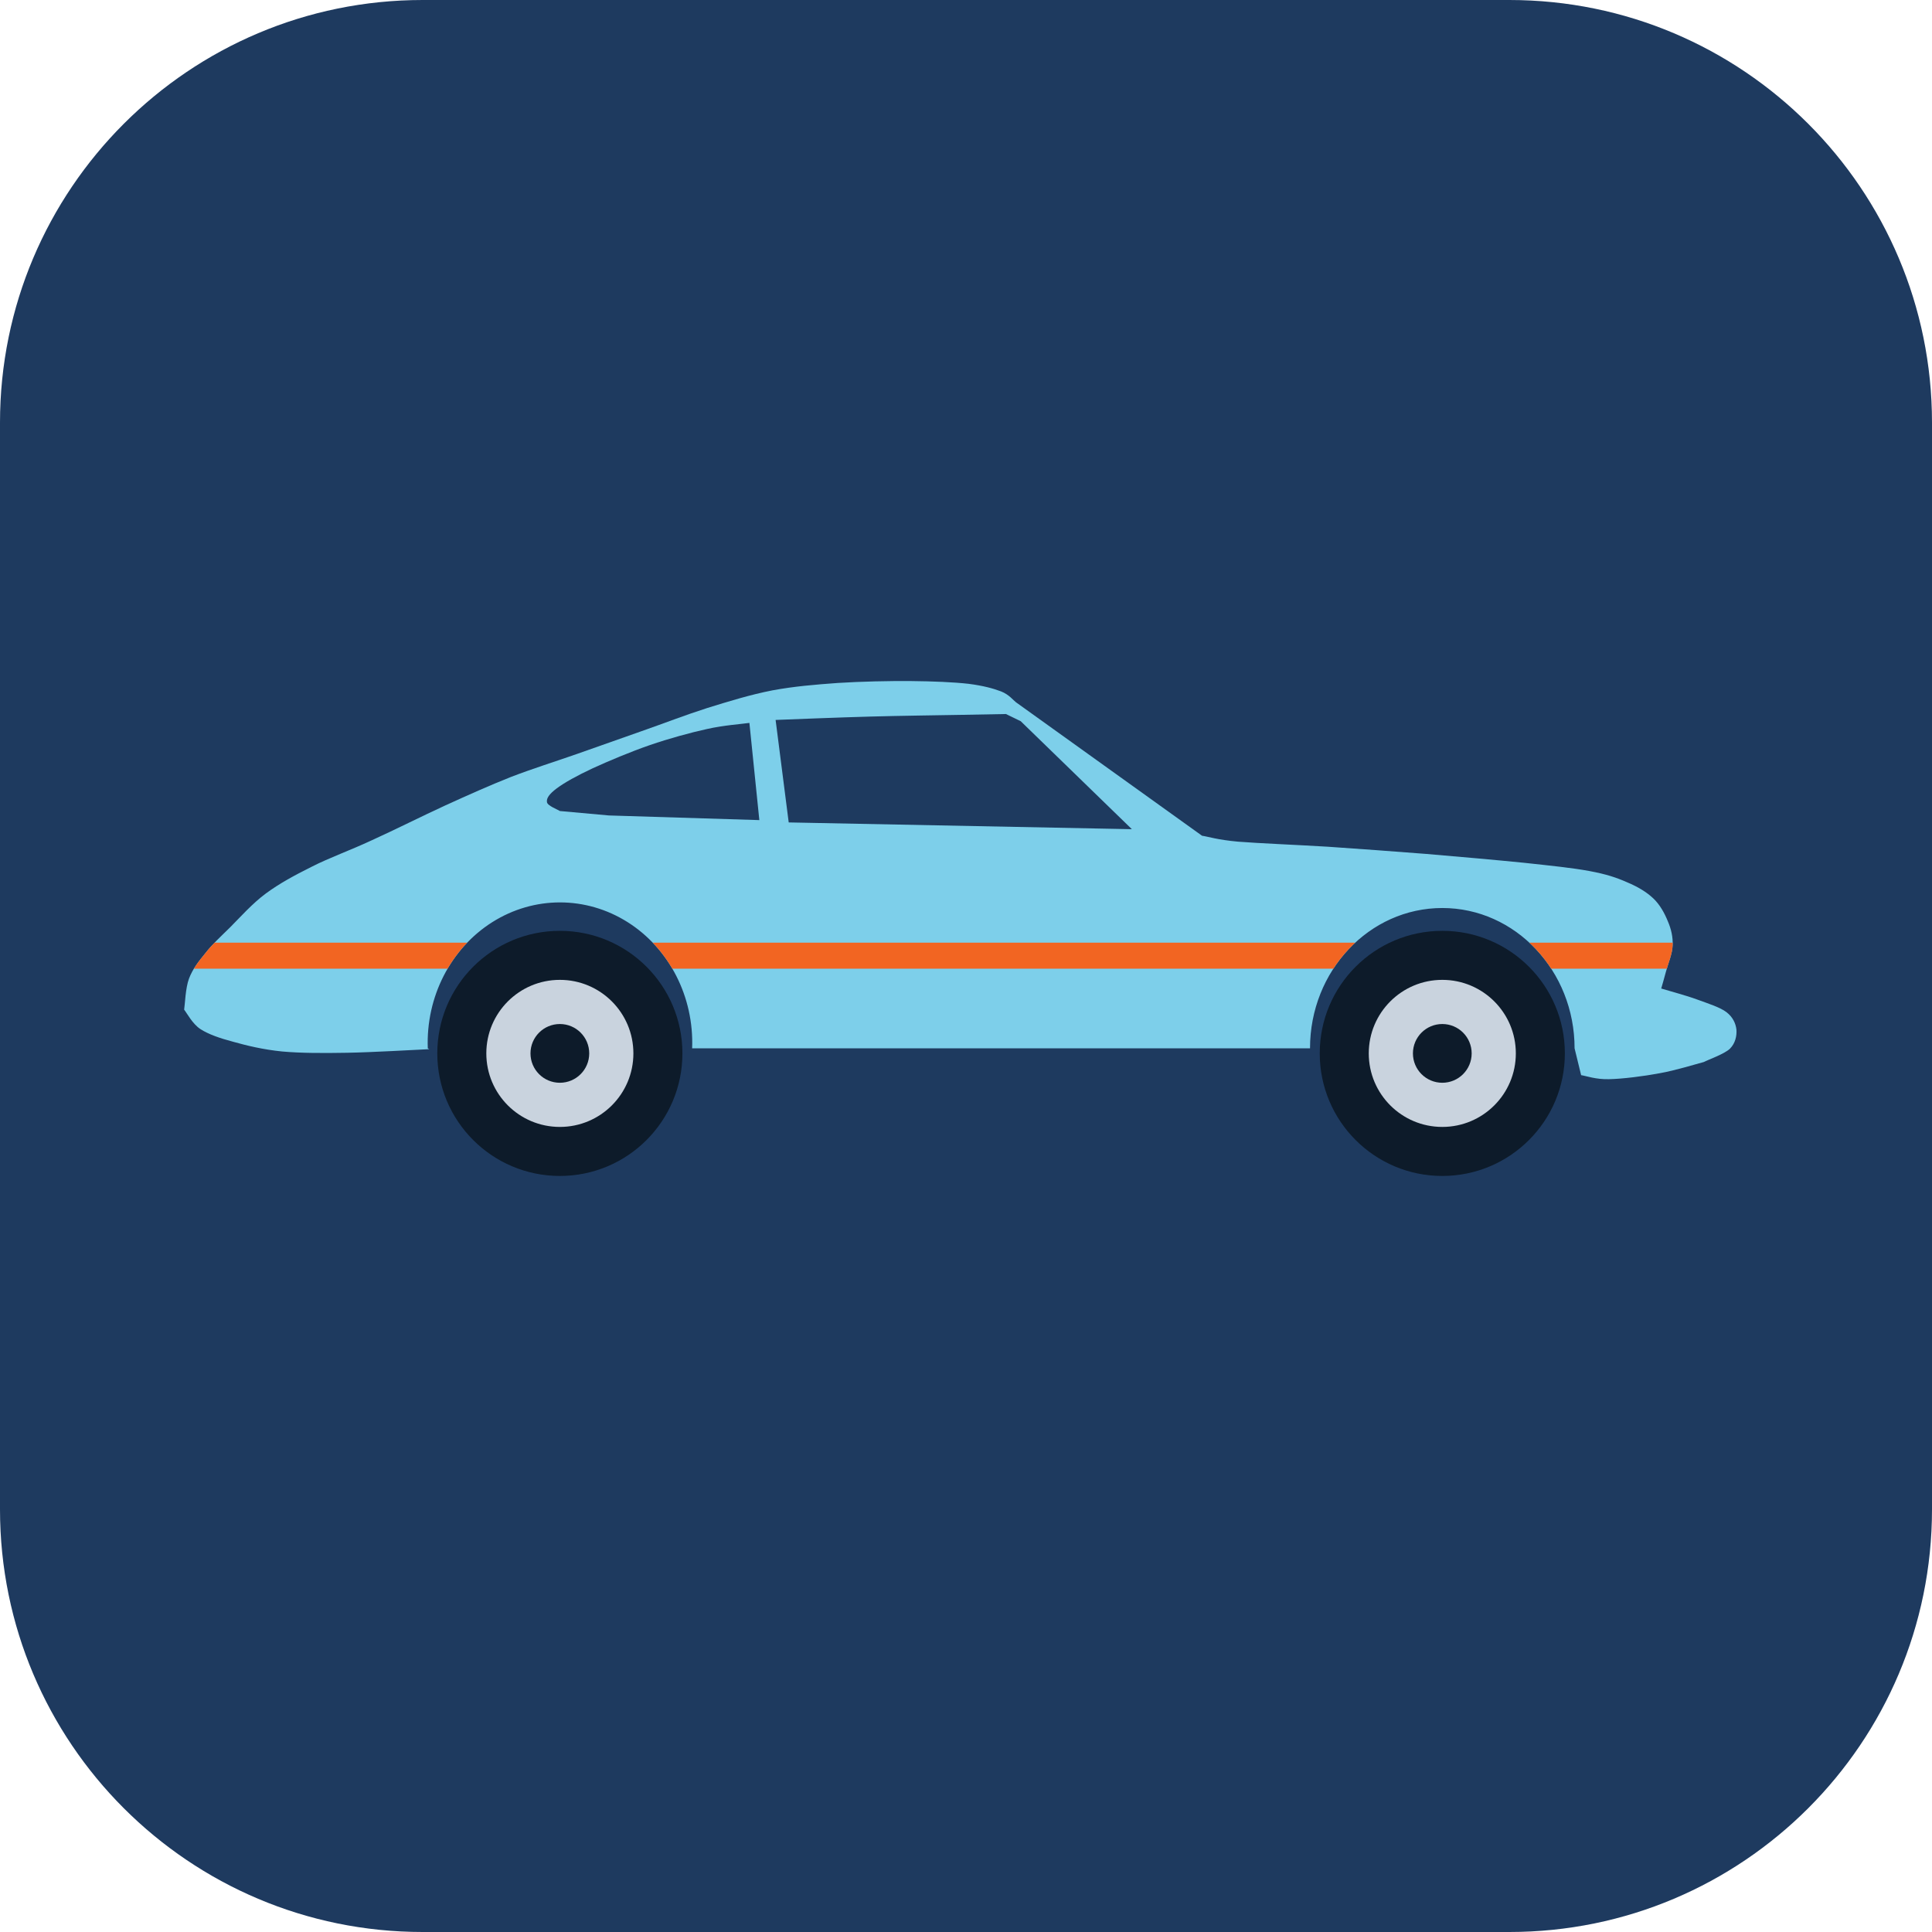
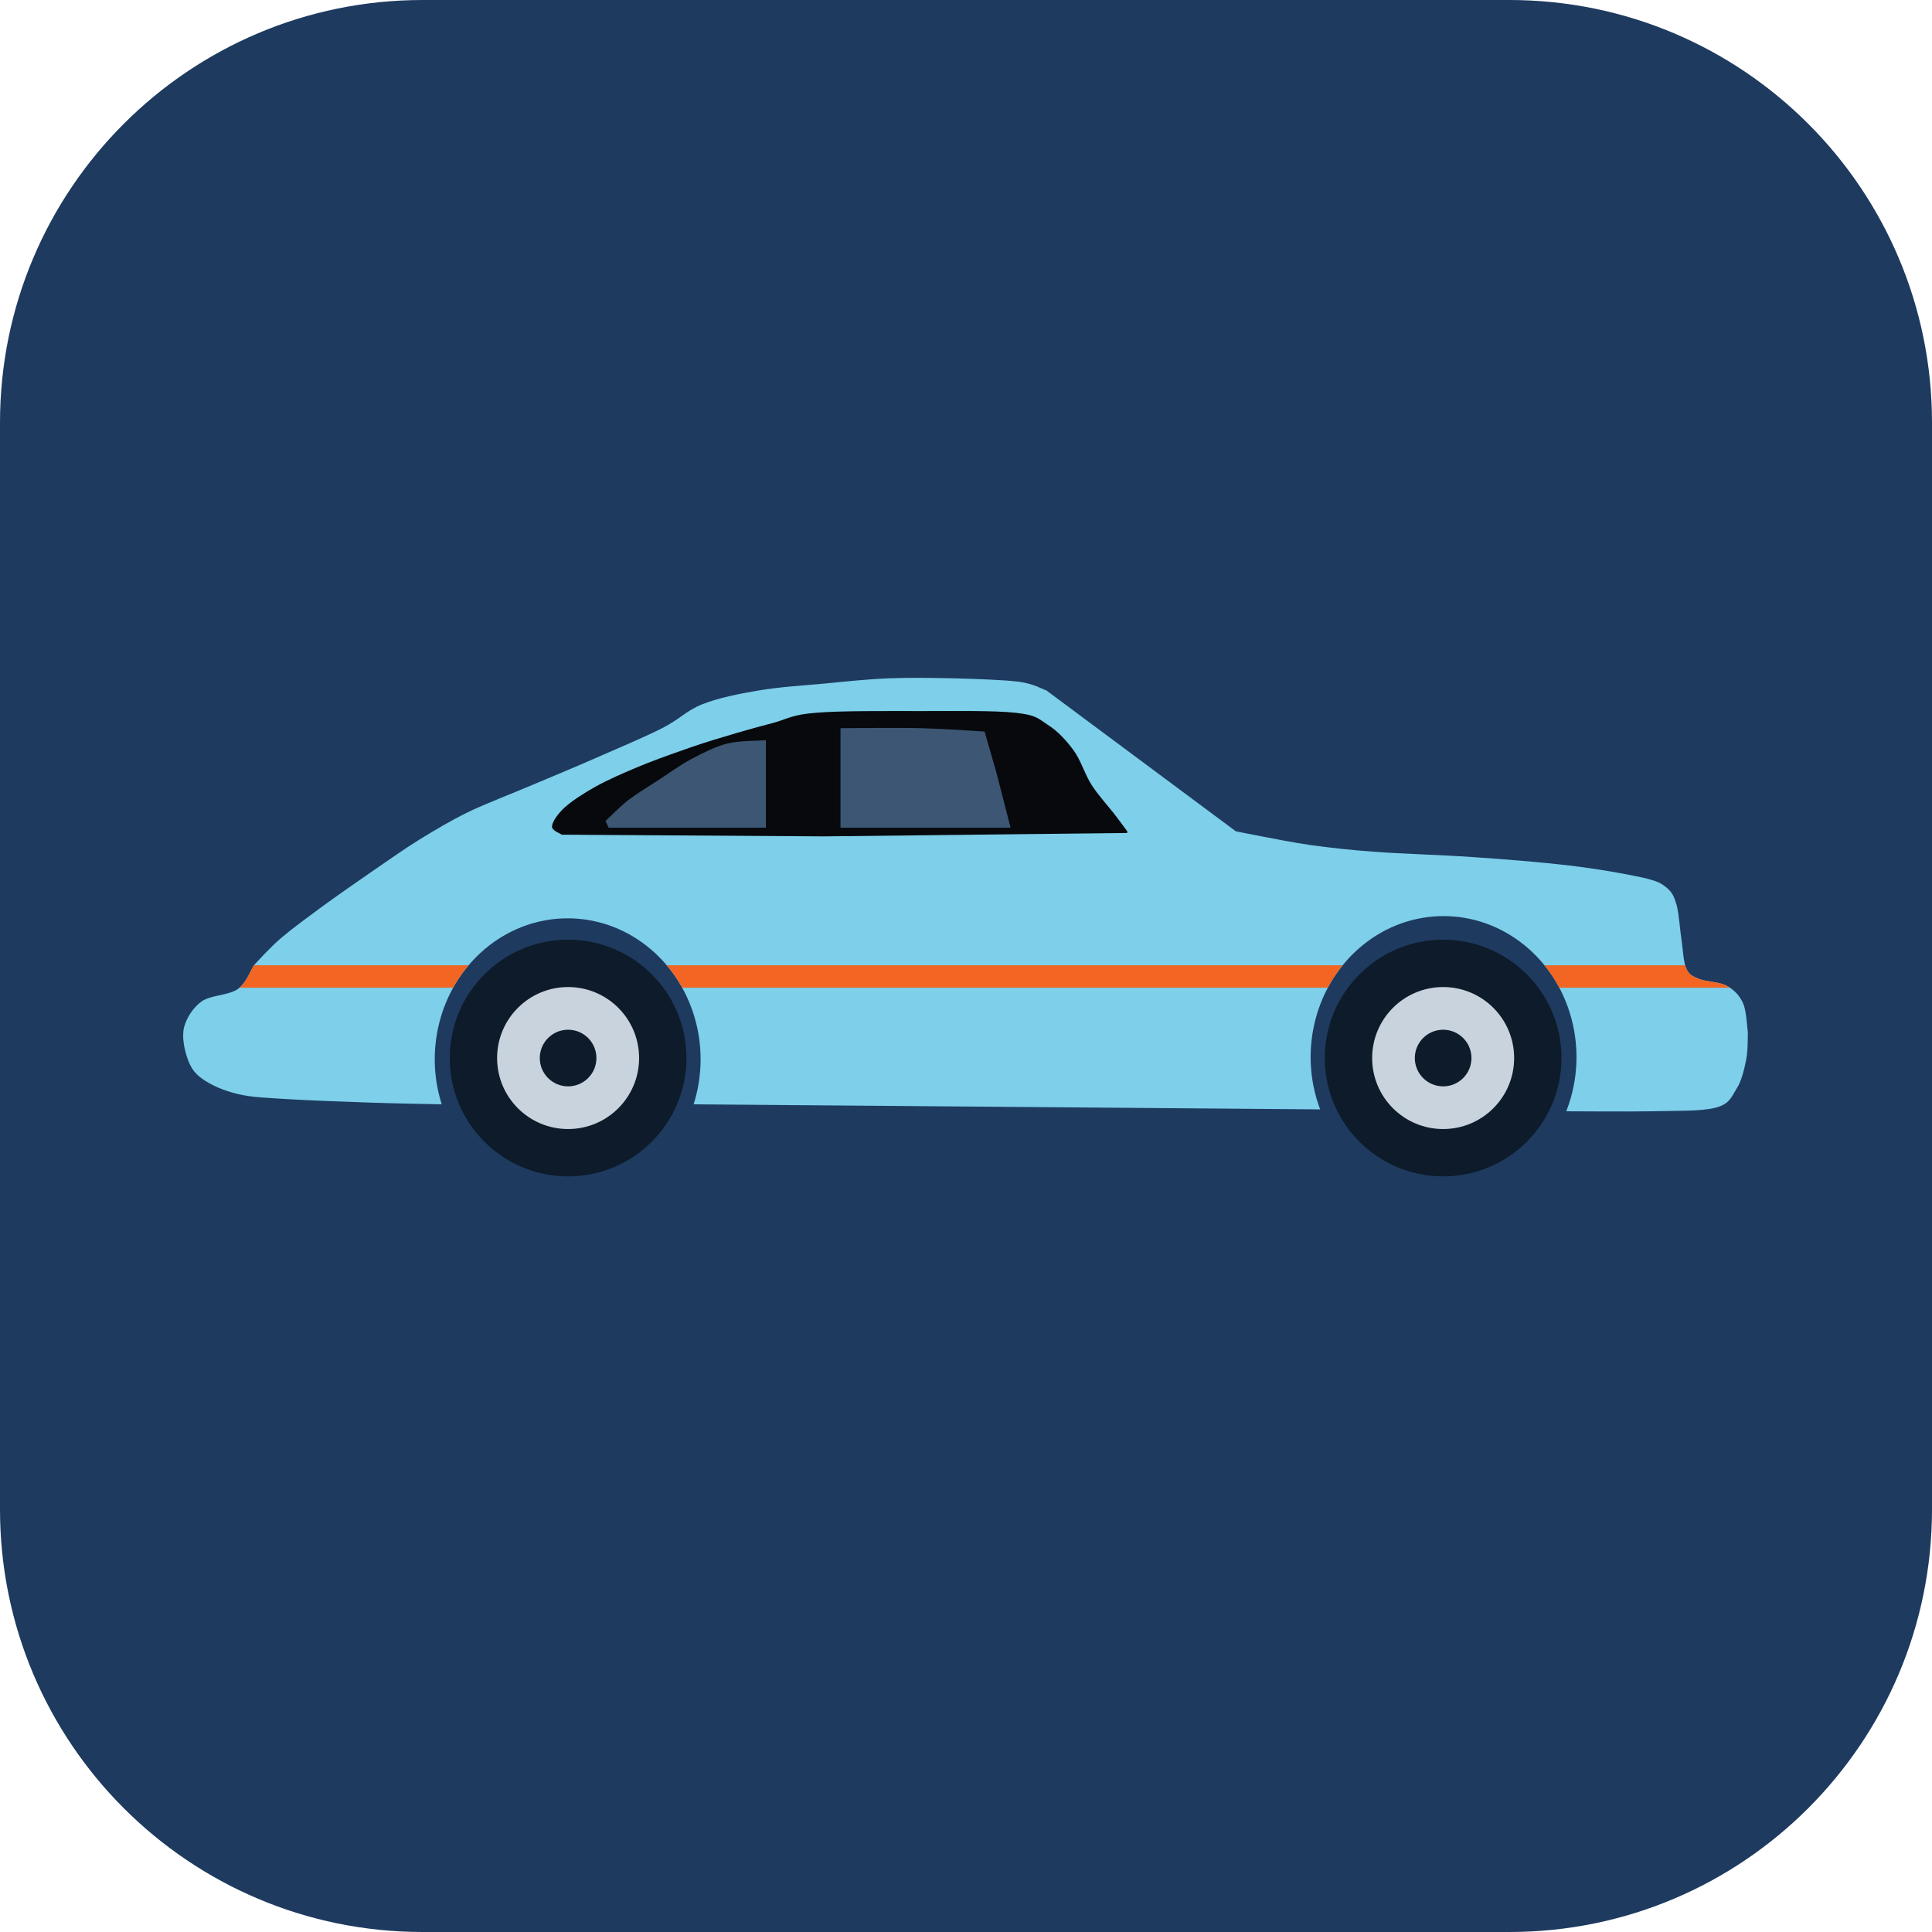
<svg xmlns="http://www.w3.org/2000/svg" viewBox="0 0 64 64">
-   <style>.logo-body{fill:#7DCFEA}.logo-stripe{fill:#F26522}.logo-glass{fill:#1E3A5F}.logo-wheel{fill:#0D1B2A}.logo-rim{fill:#C9D3DE}</style>
+   <style>.logo-body{fill:#7DCFEA}.logo-stripe{fill:#F26522}.logo-trim{fill:#07090C}.logo-glass{fill:#3D5673}.logo-wheel{fill:#0D1B2A}.logo-rim{fill:#C9D3DE}</style>
  <rect width="64" height="64" rx="14" fill="#1E3A5F" />
  <g transform="translate(4 21) scale(0.7)">
    <defs>
      <clipPath id="logo-body-clip">
-         <path d="M3 17.78C3.04 17.54 3.06 16.76 3.23 16.31C3.4 15.86 3.68 15.5 4.01 15.1C4.33 14.69 4.69 14.36 5.17 13.89C5.64 13.42 6.22 12.76 6.87 12.28C7.51 11.81 8.19 11.44 9.03 11.02C9.87 10.59 10.84 10.25 11.89 9.76C12.95 9.28 14.28 8.61 15.37 8.11C16.47 7.61 17.43 7.18 18.46 6.77C19.5 6.37 20.53 6.05 21.56 5.69C22.59 5.33 23.62 4.96 24.65 4.6C25.68 4.24 26.71 3.84 27.74 3.51C28.77 3.19 29.81 2.87 30.84 2.67C31.87 2.48 32.83 2.4 33.93 2.32C35.03 2.25 36.38 2.22 37.41 2.23C38.44 2.24 39.41 2.28 40.12 2.36C40.82 2.45 41.29 2.58 41.66 2.72C42.04 2.87 42.24 3.14 42.36 3.23L51.17 9.55C51.46 9.59 51.88 9.74 52.87 9.83C53.87 9.91 55.65 9.98 57.13 10.07C58.61 10.17 60.22 10.29 61.77 10.41C63.31 10.54 65.12 10.7 66.41 10.83C67.7 10.97 68.69 11.07 69.5 11.22C70.31 11.37 70.78 11.53 71.28 11.75C71.78 11.96 72.19 12.2 72.52 12.51C72.84 12.81 73.06 13.22 73.21 13.59C73.37 13.96 73.46 14.34 73.44 14.74C73.43 15.13 73.22 15.62 73.13 15.96C73.04 16.3 72.94 16.64 72.9 16.78C73.19 16.87 74.09 17.11 74.6 17.3C75.12 17.49 75.69 17.67 75.99 17.9C76.3 18.14 76.43 18.45 76.46 18.73C76.48 19.02 76.41 19.37 76.15 19.63C75.89 19.88 75.12 20.15 74.91 20.26C74.56 20.35 73.57 20.66 72.82 20.79C72.08 20.93 71.05 21.06 70.43 21.07C69.81 21.09 69.33 20.91 69.11 20.88L68.8 19.61A6.26 6.64 0 1 0 56.28 19.61L27.04 19.61A6.26 6.64 0 1 0 14.53 19.61L14.6 19.65C13.95 19.68 11.89 19.8 10.73 19.82C9.57 19.84 8.54 19.84 7.64 19.76C6.74 19.67 5.96 19.48 5.32 19.3C4.68 19.13 4.16 18.95 3.77 18.7C3.39 18.45 3.13 17.94 3 17.78Z" />
+         <path d="M77 18.85C76.96 18.62 76.94 17.83 76.77 17.47C76.6 17.1 76.35 16.84 76 16.65C75.66 16.46 75.02 16.46 74.7 16.33C74.38 16.19 74.23 16.15 74.09 15.84C73.95 15.53 73.93 14.96 73.86 14.46C73.78 13.96 73.74 13.24 73.63 12.83C73.51 12.43 73.43 12.24 73.17 12.02C72.9 11.8 72.78 11.71 72.02 11.53C71.25 11.36 69.91 11.12 68.56 10.96C67.22 10.8 65.5 10.66 63.96 10.56C62.43 10.45 60.64 10.41 59.36 10.31C58.08 10.22 57.19 10.11 56.3 9.99C55.4 9.86 54.58 9.69 53.99 9.58C53.41 9.47 52.97 9.38 52.77 9.34L43.8 2.67C43.58 2.6 43.22 2.36 42.49 2.26C41.76 2.17 40.45 2.13 39.42 2.1C38.4 2.08 37.38 2.06 36.36 2.1C35.34 2.14 34.31 2.25 33.29 2.35C32.27 2.44 31.18 2.51 30.22 2.67C29.26 2.83 28.31 3.02 27.54 3.32C26.77 3.62 26.45 4.04 25.62 4.46C24.79 4.88 23.58 5.39 22.55 5.84C21.53 6.29 20.51 6.71 19.49 7.14C18.46 7.58 17.31 8.01 16.42 8.44C15.53 8.88 14.89 9.27 14.12 9.74C13.35 10.22 12.59 10.76 11.82 11.29C11.05 11.82 10.22 12.4 9.52 12.91C8.82 13.43 8.14 13.92 7.6 14.38C7.06 14.84 6.51 15.46 6.3 15.68C6.17 15.87 5.94 16.53 5.53 16.81C5.12 17.1 4.27 17.09 3.84 17.38C3.42 17.68 3.12 18.16 3 18.6C2.88 19.05 3.01 19.66 3.15 20.07C3.29 20.47 3.45 20.76 3.84 21.04C4.24 21.33 4.84 21.61 5.53 21.77C6.22 21.94 6.94 21.95 7.98 22.02C9.03 22.08 10.62 22.14 11.82 22.18C13.02 22.22 14.63 22.25 15.19 22.26A6.29 6.67 0 1 1 27.11 22.26L56.76 22.5A6.29 6.67 0 1 1 68.44 22.5L68.41 22.59C69.08 22.59 71.22 22.61 72.4 22.59C73.57 22.56 74.79 22.6 75.47 22.42C76.14 22.25 76.22 21.91 76.46 21.53C76.71 21.15 76.83 20.59 76.92 20.15C77.01 19.7 76.99 19.06 77 18.85Z" />
      </clipPath>
    </defs>
-     <path class="logo-body" d="M3 17.78C3.04 17.54 3.06 16.76 3.23 16.31C3.4 15.86 3.68 15.5 4.01 15.1C4.33 14.69 4.69 14.36 5.17 13.89C5.64 13.42 6.22 12.76 6.87 12.28C7.51 11.81 8.19 11.44 9.03 11.02C9.87 10.59 10.84 10.25 11.89 9.76C12.95 9.28 14.28 8.61 15.37 8.11C16.47 7.61 17.43 7.18 18.46 6.77C19.5 6.37 20.53 6.05 21.56 5.69C22.59 5.33 23.62 4.96 24.65 4.6C25.68 4.24 26.71 3.84 27.74 3.51C28.77 3.19 29.81 2.87 30.84 2.67C31.87 2.48 32.83 2.4 33.93 2.32C35.03 2.25 36.38 2.22 37.41 2.23C38.44 2.24 39.41 2.28 40.12 2.36C40.82 2.45 41.29 2.58 41.66 2.72C42.04 2.87 42.24 3.14 42.36 3.23L51.17 9.55C51.46 9.59 51.88 9.74 52.87 9.83C53.87 9.91 55.65 9.98 57.13 10.07C58.61 10.17 60.22 10.29 61.77 10.41C63.31 10.54 65.12 10.7 66.41 10.83C67.7 10.97 68.69 11.07 69.5 11.22C70.31 11.37 70.78 11.53 71.28 11.75C71.78 11.96 72.19 12.2 72.52 12.51C72.84 12.81 73.06 13.22 73.21 13.59C73.37 13.96 73.46 14.34 73.44 14.74C73.43 15.13 73.22 15.62 73.13 15.96C73.04 16.3 72.94 16.64 72.9 16.78C73.19 16.87 74.09 17.11 74.6 17.3C75.12 17.49 75.69 17.67 75.99 17.9C76.3 18.14 76.43 18.45 76.46 18.73C76.48 19.02 76.41 19.37 76.15 19.63C75.89 19.88 75.12 20.15 74.91 20.26C74.56 20.35 73.57 20.66 72.82 20.79C72.08 20.93 71.05 21.06 70.43 21.07C69.81 21.09 69.33 20.91 69.11 20.88L68.8 19.61A6.26 6.64 0 1 0 56.28 19.61L27.04 19.61A6.26 6.64 0 1 0 14.53 19.61L14.6 19.65C13.95 19.68 11.89 19.8 10.73 19.82C9.57 19.84 8.54 19.84 7.64 19.76C6.74 19.67 5.96 19.48 5.32 19.3C4.68 19.13 4.16 18.95 3.77 18.7C3.39 18.45 3.13 17.94 3 17.78Z" />
-     <path class="logo-stripe" clip-path="url(#logo-body-clip)" d="M0 14.61h80v1.23H0z" />
-     <path class="logo-glass" d="M29.75 4.21C29.42 4.26 28.53 4.32 27.74 4.5C26.96 4.67 25.94 4.95 25.04 5.26C24.14 5.57 23.07 6.02 22.33 6.36C21.6 6.7 20.99 7.04 20.63 7.31C20.27 7.58 20.14 7.78 20.17 7.96C20.19 8.13 20.68 8.31 20.78 8.38L23.1 8.59L30.22 8.81ZM30.99 4.07C31.74 4.04 34.02 3.95 35.48 3.91C36.93 3.87 38.66 3.85 39.73 3.83C40.8 3.81 41.53 3.8 41.89 3.79L42.59 4.13L47.85 9.24L31.61 8.92Z" />
-     <circle class="logo-wheel" cx="62.54" cy="19.85" r="5.8" />
-     <circle class="logo-rim" cx="62.54" cy="19.85" r="3.48" />
-     <circle class="logo-wheel" cx="62.54" cy="19.85" r="1.39" />
-     <circle class="logo-wheel" cx="20.78" cy="19.85" r="5.8" />
-     <circle class="logo-rim" cx="20.78" cy="19.85" r="3.48" />
-     <circle class="logo-wheel" cx="20.78" cy="19.85" r="1.39" />
+     <path class="logo-body" d="M77 18.85C76.96 18.62 76.94 17.83 76.77 17.47C76.6 17.1 76.35 16.84 76 16.65C75.66 16.46 75.02 16.46 74.7 16.33C74.38 16.19 74.23 16.15 74.09 15.84C73.95 15.53 73.93 14.96 73.86 14.46C73.78 13.96 73.74 13.24 73.63 12.83C73.51 12.43 73.43 12.24 73.17 12.02C72.9 11.8 72.78 11.71 72.02 11.53C71.25 11.36 69.91 11.12 68.56 10.96C67.22 10.8 65.5 10.66 63.96 10.56C62.43 10.45 60.64 10.41 59.36 10.31C58.08 10.22 57.19 10.11 56.3 9.99C55.4 9.86 54.58 9.69 53.99 9.58C53.41 9.47 52.97 9.38 52.77 9.34L43.8 2.67C43.58 2.6 43.22 2.36 42.49 2.26C41.76 2.17 40.45 2.13 39.42 2.1C38.4 2.08 37.38 2.06 36.36 2.1C35.34 2.14 34.31 2.25 33.29 2.35C32.27 2.44 31.18 2.51 30.22 2.67C29.26 2.83 28.31 3.02 27.54 3.32C26.77 3.62 26.45 4.04 25.62 4.46C24.79 4.88 23.58 5.39 22.55 5.84C21.53 6.29 20.51 6.71 19.49 7.14C18.46 7.58 17.31 8.01 16.42 8.44C15.53 8.88 14.89 9.27 14.12 9.74C13.35 10.22 12.59 10.76 11.82 11.29C11.05 11.82 10.22 12.4 9.52 12.91C8.82 13.43 8.14 13.92 7.6 14.38C7.06 14.84 6.51 15.46 6.3 15.68C6.17 15.87 5.94 16.53 5.53 16.81C5.12 17.1 4.27 17.09 3.84 17.38C3.42 17.68 3.12 18.16 3 18.6C2.88 19.05 3.01 19.66 3.15 20.07C3.29 20.47 3.45 20.76 3.84 21.04C4.24 21.33 4.84 21.61 5.53 21.77C6.22 21.94 6.94 21.95 7.98 22.02C9.03 22.08 10.62 22.14 11.82 22.18C13.02 22.22 14.63 22.25 15.19 22.26A6.29 6.67 0 1 1 27.11 22.26L56.76 22.5A6.29 6.67 0 1 1 68.44 22.5L68.41 22.59C69.08 22.59 71.22 22.61 72.4 22.59C73.57 22.56 74.79 22.6 75.47 22.42C76.14 22.25 76.22 21.91 76.46 21.53C76.71 21.15 76.83 20.59 76.92 20.15C77.01 19.7 76.99 19.06 77 18.85Z" />
+     <path class="logo-stripe" clip-path="url(#logo-body-clip)" d="M0 15.68h80v1.06H0z" />
+     <path class="logo-trim" d="M47.63 9.34C47.53 9.2 47.3 8.89 47.02 8.52C46.74 8.16 46.26 7.64 45.94 7.14C45.62 6.64 45.44 5.99 45.1 5.52C44.75 5.04 44.33 4.59 43.87 4.3C43.41 4 43.34 3.84 42.34 3.73C41.34 3.62 39.46 3.65 37.89 3.65C36.32 3.65 34.08 3.63 32.91 3.73C31.73 3.82 31.56 4.03 30.84 4.22C30.11 4.41 29.25 4.65 28.54 4.87C27.82 5.08 27.23 5.27 26.54 5.52C25.85 5.76 25.07 6.04 24.39 6.33C23.72 6.61 23.04 6.91 22.48 7.22C21.92 7.53 21.37 7.89 21.02 8.2C20.68 8.51 20.43 8.88 20.41 9.09C20.38 9.31 20.79 9.43 20.87 9.5L33.29 9.58L47.63 9.42Z" />
+     <path class="logo-glass" d="M42.11 9.17L41.42 6.49L40.88 4.62C40.38 4.59 39.03 4.49 37.89 4.46C36.75 4.43 34.7 4.46 34.06 4.46L34.06 9.17ZM30.53 5.03C30.22 5.06 29.28 5.04 28.69 5.19C28.1 5.34 27.54 5.64 27 5.92C26.47 6.21 25.97 6.57 25.47 6.9C24.97 7.22 24.43 7.55 24.01 7.87C23.59 8.2 23.12 8.69 22.94 8.85L23.09 9.17L30.53 9.17Z" />
+     <circle class="logo-wheel" cx="62.58" cy="20.07" r="5.6" />
+     <circle class="logo-rim" cx="62.58" cy="20.07" r="3.36" />
+     <circle class="logo-wheel" cx="62.58" cy="20.07" r="1.34" />
+     <circle class="logo-wheel" cx="21.17" cy="20.07" r="5.6" />
+     <circle class="logo-rim" cx="21.17" cy="20.07" r="3.36" />
+     <circle class="logo-wheel" cx="21.17" cy="20.07" r="1.34" />
  </g>
</svg>
